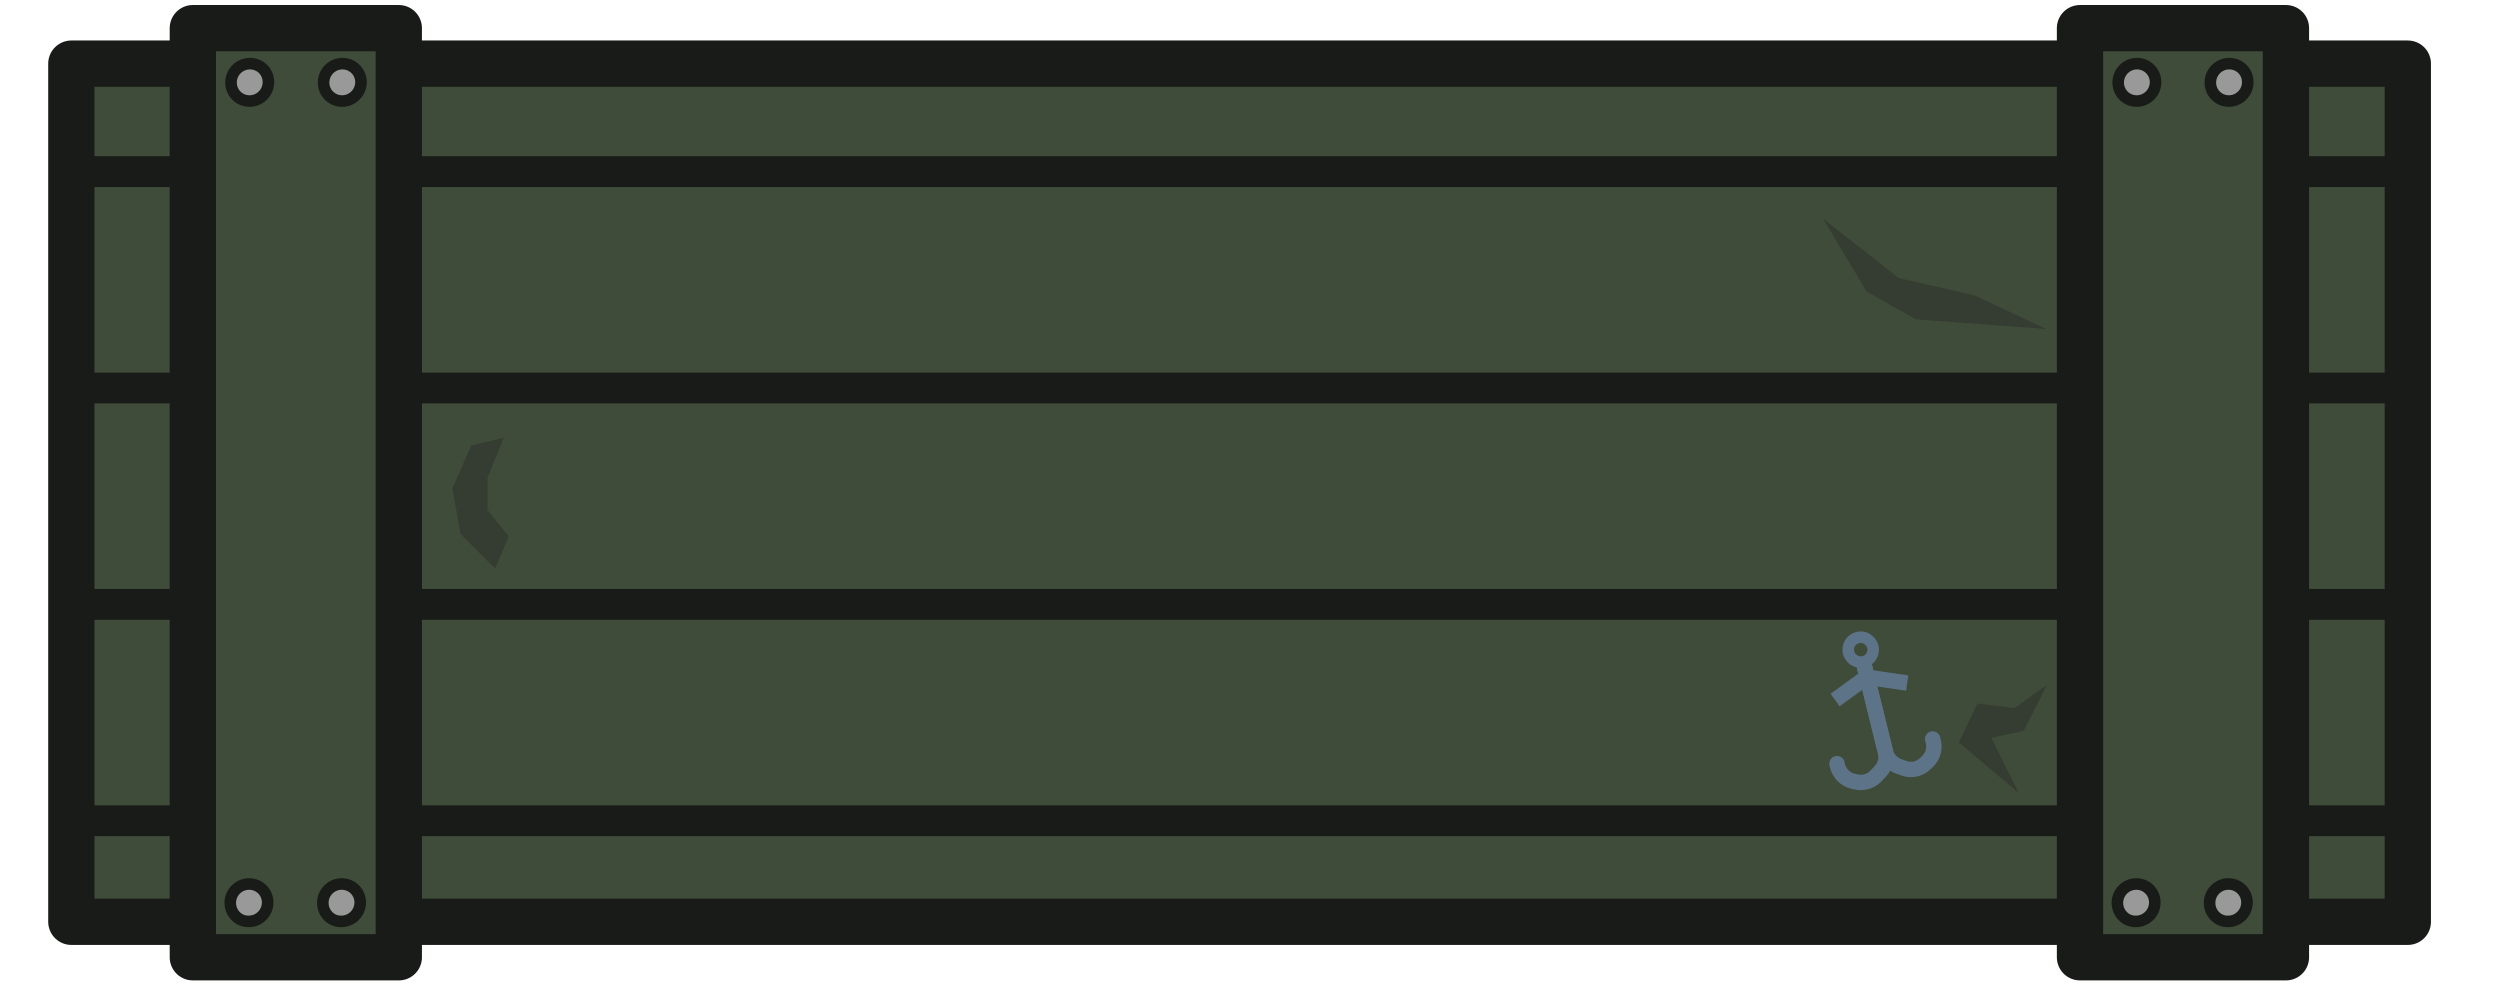
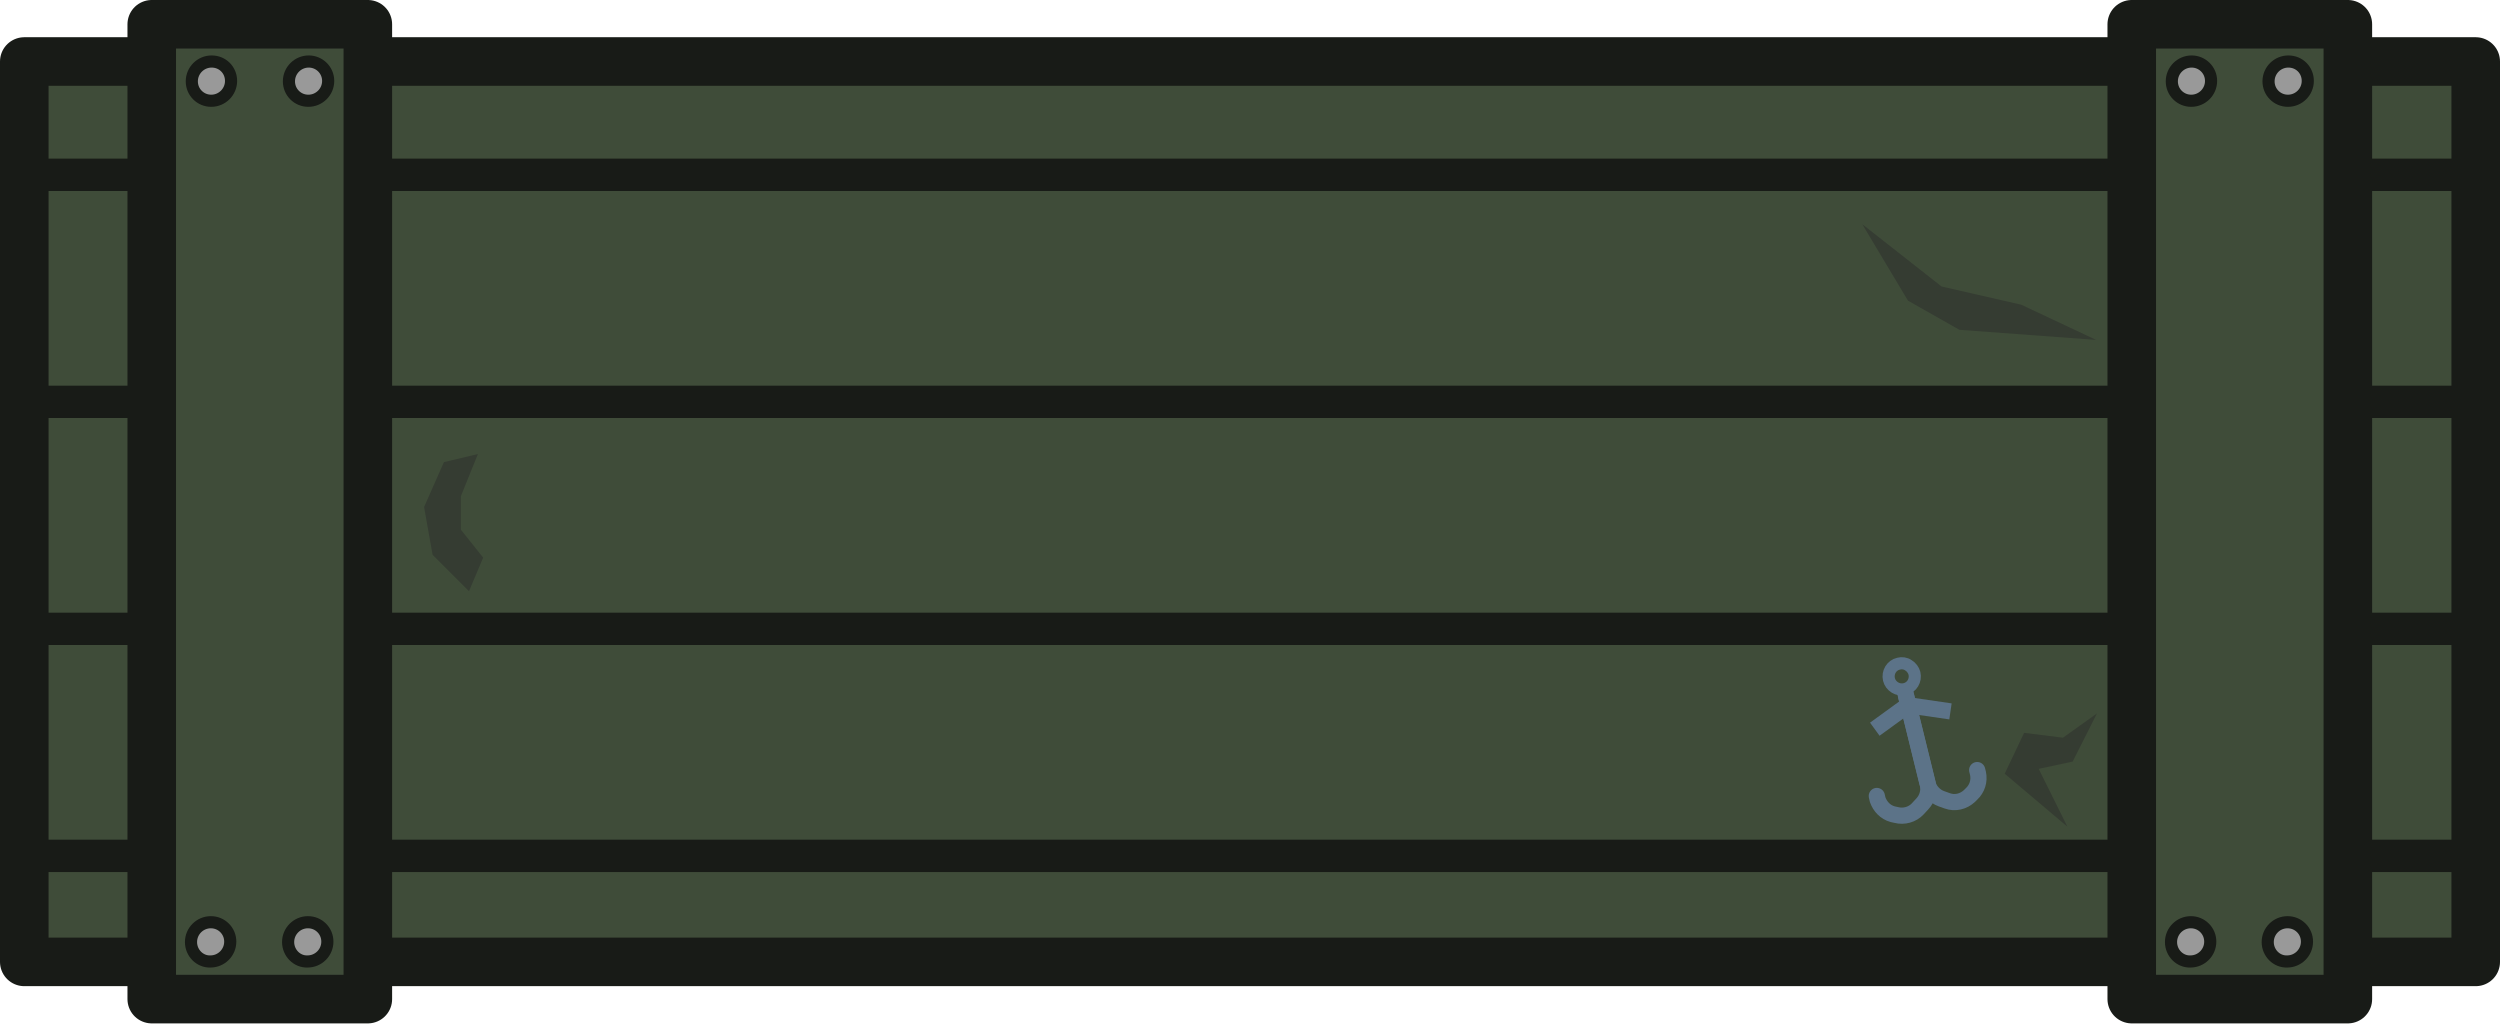
- <svg xmlns="http://www.w3.org/2000/svg" xmlns:xlink="http://www.w3.org/1999/xlink" version="1.1" id="svg45" x="0px" y="0px" viewBox="0 0 324.1 127.75" xml:space="preserve" width="324.1" height="127.75">
-   <defs id="defs2" />
+ <svg xmlns="http://www.w3.org/2000/svg" xmlns:xlink="http://www.w3.org/1999/xlink" version="1.1" id="svg45" x="0px" y="0px" viewBox="0 0 308.9 126.45" xml:space="preserve" width="308.9" height="126.45">
+   <defs id="defs2">
+     <defs id="defs1">
+       <rect id="SVGID_1_" width="648.2" height="255.5" x="0" y="0" />
+     </defs>
+     <clipPath id="SVGID_00000048473097249157593330000006601284096441088698_">
+       <use xlink:href="#SVGID_1_" style="overflow:visible" id="use1" x="0" y="0" width="100%" height="100%" />
+     </clipPath>
+   </defs>
  <style type="text/css" id="style1">
	.st0{clip-path:url(#SVGID_00000063613552387685992710000007614966880709489049_);}
	.st1{fill-rule:evenodd;clip-rule:evenodd;fill-opacity:0;}
	.st2{fill-rule:evenodd;clip-rule:evenodd;fill:#3F4C39;}
	.st3{fill:none;stroke:#181B17;stroke-width:12;stroke-linejoin:round;stroke-miterlimit:10;}
	.st4{fill:none;stroke:#181B17;stroke-width:8;stroke-linejoin:round;stroke-miterlimit:10;}
	.st5{fill-rule:evenodd;clip-rule:evenodd;fill:#999999;}
	.st6{fill:none;stroke:#181B17;stroke-width:3;stroke-linejoin:round;stroke-miterlimit:10;}
	.st7{fill-rule:evenodd;clip-rule:evenodd;fill:#353C32;}
	.st8{fill:none;stroke:#5C7388;stroke-width:4;stroke-linecap:round;stroke-linejoin:round;stroke-miterlimit:10;}
	.st9{fill:none;stroke:#5C7388;stroke-width:4;stroke-linejoin:round;stroke-miterlimit:10;}
	.st10{fill:none;stroke:#5C7388;stroke-width:3;stroke-linejoin:round;stroke-miterlimit:10;}
</style>
-   <g id="g1">
-     <defs id="defs1">
-       <rect id="SVGID_1_" width="648.2" height="255.5" x="0" y="0" />
-     </defs>
-     <clipPath id="SVGID_00000048473097249157593330000006601284096441088698_">
-       <use xlink:href="#SVGID_1_" style="overflow:visible" id="use1" />
-     </clipPath>
-     <g id="g45" clip-path="url(#SVGID_00000048473097249157593330000006601284096441088698_)">
-       <path id="path2" class="st1" d="M 0,0 H 324.1 V 127.75 H 0 Z" style="stroke-width:0.5" />
-       <path id="path3" class="st2" d="m 9.25,8.25 h 302.9 V 119.5 H 9.25 Z" style="stroke-width:0.5" />
-       <path id="path4" class="st3" d="m 9.25,8.25 h 302.9 V 119.5 H 9.25 Z" style="stroke-width:6;stroke-dasharray:none" />
-       <path id="path5" class="st1" d="M 12,22.25 H 314.9" style="stroke-width:0.5" />
-       <path id="path6" class="st4" d="M 12,22.25 H 314.9" style="stroke-width:4;stroke-dasharray:none" />
-       <path id="path7" class="st1" d="M 12,50.3 H 314.9" style="stroke-width:0.5" />
-       <path id="path8" class="st4" d="M 12,50.3 H 314.9" style="stroke-width:4;stroke-dasharray:none" />
-       <path id="path9" class="st1" d="M 12,78.35 H 314.9" style="stroke-width:0.5" />
-       <path id="path10" class="st4" d="M 12,78.35 H 314.9" style="stroke-width:4;stroke-dasharray:none" />
-       <path id="path11" class="st1" d="M 12,106.4 H 314.9" style="stroke-width:0.5" />
-       <path id="path12" class="st4" d="M 12,106.4 H 314.9" style="stroke-width:4;stroke-dasharray:none" />
-       <path id="path13" class="st2" d="m 269.65,3.65 h 26.7 V 124.1 h -26.7 z" style="stroke-width:0.5" />
-       <path id="path14" class="st3" d="m 269.65,3.65 h 26.7 V 124.1 h -26.7 z" style="stroke-width:6;stroke-dasharray:none" />
-       <path id="path15" class="st5" d="m 286.45,117.05 v 0 c 0,-1.35 1.1,-2.45 2.45,-2.45 v 0 c 0.65,0 1.25,0.25 1.7,0.7 0.45,0.45 0.7,1.05 0.7,1.7 v 0 c 0,1.35 -1.1,2.45 -2.45,2.45 v 0 c -1.3,0.05 -2.4,-1.05 -2.4,-2.4 z" style="stroke-width:0.5" />
-       <path id="path16" class="st6" d="m 286.45,117.05 v 0 c 0,-1.35 1.1,-2.45 2.45,-2.45 v 0 c 0.65,0 1.25,0.25 1.7,0.7 0.45,0.45 0.7,1.05 0.7,1.7 v 0 c 0,1.35 -1.1,2.45 -2.45,2.45 v 0 c -1.3,0.05 -2.4,-1.05 -2.4,-2.4 z" style="stroke-width:1.5;stroke-dasharray:none" />
-       <path id="path17" class="st5" d="m 274.5,117.05 v 0 c 0,-1.35 1.1,-2.45 2.45,-2.45 v 0 c 0.65,0 1.25,0.25 1.7,0.7 0.45,0.45 0.7,1.05 0.7,1.7 v 0 c 0,1.35 -1.1,2.45 -2.45,2.45 v 0 c -1.3,0.05 -2.4,-1.05 -2.4,-2.4 z" style="stroke-width:0.5" />
-       <path id="path18" class="st6" d="m 274.5,117.05 v 0 c 0,-1.35 1.1,-2.45 2.45,-2.45 v 0 c 0.65,0 1.25,0.25 1.7,0.7 0.45,0.45 0.7,1.05 0.7,1.7 v 0 c 0,1.35 -1.1,2.45 -2.45,2.45 v 0 c -1.3,0.05 -2.4,-1.05 -2.4,-2.4 z" style="stroke-width:1.5;stroke-dasharray:none" />
-       <path id="path19" class="st5" d="m 279.45,10.65 v 0 c 0,1.35 -1.1,2.45 -2.45,2.45 v 0 c -0.65,0 -1.25,-0.25 -1.7,-0.7 -0.45,-0.45 -0.7,-1.05 -0.7,-1.7 v 0 c 0,-1.35 1.1,-2.45 2.45,-2.45 v 0 c 1.3,0 2.4,1.05 2.4,2.4 z" style="stroke-width:0.5" />
-       <path id="path20" class="st6" d="m 279.45,10.65 v 0 c 0,1.35 -1.1,2.45 -2.45,2.45 v 0 c -0.65,0 -1.25,-0.25 -1.7,-0.7 -0.45,-0.45 -0.7,-1.05 -0.7,-1.7 v 0 c 0,-1.35 1.1,-2.45 2.45,-2.45 v 0 c 1.3,0 2.4,1.05 2.4,2.4 z" style="stroke-width:1.5;stroke-dasharray:none" />
-       <path id="path21" class="st5" d="m 291.4,10.65 v 0 c 0,1.35 -1.1,2.45 -2.45,2.45 v 0 c -0.65,0 -1.25,-0.25 -1.7,-0.7 -0.45,-0.45 -0.7,-1.05 -0.7,-1.7 v 0 c 0,-1.35 1.1,-2.45 2.45,-2.45 v 0 c 1.35,0 2.4,1.05 2.4,2.4 z" style="stroke-width:0.5" />
-       <path id="path22" class="st6" d="m 291.4,10.65 v 0 c 0,1.35 -1.1,2.45 -2.45,2.45 v 0 c -0.65,0 -1.25,-0.25 -1.7,-0.7 -0.45,-0.45 -0.7,-1.05 -0.7,-1.7 v 0 c 0,-1.35 1.1,-2.45 2.45,-2.45 v 0 c 1.35,0 2.4,1.05 2.4,2.4 z" style="stroke-width:1.5;stroke-dasharray:none" />
-       <path id="path23" class="st7" d="m 261.7,102.8 -7.75,-6.55 2.4,-5.05 4.8,0.6 4.2,-3 -3,5.95 -4.2,0.9 z" style="stroke-width:0.5" />
-       <path id="path24" class="st7" d="m 61.1,57.75 -2.45,5.55 1.05,5.9 4.5,4.5 1.75,-4.15 -2.75,-3.45 v -4.15 l 2.1,-5.2 z" style="stroke-width:0.5" />
-       <path id="path25" class="st7" d="m 236.35,28.35 5.65,9.45 6.35,3.6 16.9,1.25 -9.25,-4.35 -9.85,-2.25 z" style="stroke-width:0.5" />
-       <path id="path26" class="st2" d="M 25,3.65 H 51.7 V 124.1 H 25 Z" style="stroke-width:0.5" />
-       <path id="path27" class="st3" d="M 25,3.65 H 51.7 V 124.1 H 25 Z" style="stroke-width:6;stroke-dasharray:none" />
-       <path id="path28" class="st5" d="m 41.85,117.05 v 0 c 0,-1.35 1.1,-2.45 2.45,-2.45 v 0 c 0.65,0 1.25,0.25 1.7,0.7 0.45,0.45 0.7,1.05 0.7,1.7 v 0 c 0,1.35 -1.1,2.45 -2.45,2.45 v 0 c -1.3,0.05 -2.4,-1.05 -2.4,-2.4 z" style="stroke-width:0.5" />
-       <path id="path29" class="st6" d="m 41.85,117.05 v 0 c 0,-1.35 1.1,-2.45 2.45,-2.45 v 0 c 0.65,0 1.25,0.25 1.7,0.7 0.45,0.45 0.7,1.05 0.7,1.7 v 0 c 0,1.35 -1.1,2.45 -2.45,2.45 v 0 c -1.3,0.05 -2.4,-1.05 -2.4,-2.4 z" style="stroke-width:1.5;stroke-dasharray:none" />
-       <path id="path30" class="st5" d="m 29.85,117.05 v 0 c 0,-1.35 1.1,-2.45 2.45,-2.45 v 0 c 0.65,0 1.25,0.25 1.7,0.7 0.45,0.45 0.7,1.05 0.7,1.7 v 0 c 0,1.35 -1.1,2.45 -2.45,2.45 v 0 c -1.3,0.05 -2.4,-1.05 -2.4,-2.4 z" style="stroke-width:0.5" />
-       <path id="path31" class="st6" d="m 29.85,117.05 v 0 c 0,-1.35 1.1,-2.45 2.45,-2.45 v 0 c 0.65,0 1.25,0.25 1.7,0.7 0.45,0.45 0.7,1.05 0.7,1.7 v 0 c 0,1.35 -1.1,2.45 -2.45,2.45 v 0 c -1.3,0.05 -2.4,-1.05 -2.4,-2.4 z" style="stroke-width:1.5;stroke-dasharray:none" />
-       <path id="path32" class="st5" d="m 34.8,10.65 v 0 c 0,1.35 -1.1,2.45 -2.45,2.45 v 0 c -0.65,0 -1.25,-0.25 -1.7,-0.7 -0.45,-0.45 -0.7,-1.05 -0.7,-1.7 v 0 c 0,-1.35 1.1,-2.45 2.45,-2.45 v 0 c 1.35,0 2.4,1.05 2.4,2.4 z" style="stroke-width:0.5" />
-       <path id="path33" class="st6" d="m 34.8,10.65 v 0 c 0,1.35 -1.1,2.45 -2.45,2.45 v 0 c -0.65,0 -1.25,-0.25 -1.7,-0.7 -0.45,-0.45 -0.7,-1.05 -0.7,-1.7 v 0 c 0,-1.35 1.1,-2.45 2.45,-2.45 v 0 c 1.35,0 2.4,1.05 2.4,2.4 z" style="stroke-width:1.5;stroke-dasharray:none" />
-       <path id="path34" class="st5" d="m 46.8,10.65 v 0 c 0,1.35 -1.1,2.45 -2.45,2.45 v 0 c -0.65,0 -1.25,-0.25 -1.7,-0.7 -0.45,-0.45 -0.7,-1.05 -0.7,-1.7 v 0 c 0,-1.35 1.1,-2.45 2.45,-2.45 v 0 c 1.3,0 2.4,1.05 2.4,2.4 z" style="stroke-width:0.5" />
-       <path id="path35" class="st6" d="m 46.8,10.65 v 0 c 0,1.35 -1.1,2.45 -2.45,2.45 v 0 c -0.65,0 -1.25,-0.25 -1.7,-0.7 -0.45,-0.45 -0.7,-1.05 -0.7,-1.7 v 0 c 0,-1.35 1.1,-2.45 2.45,-2.45 v 0 c 1.3,0 2.4,1.05 2.4,2.4 z" style="stroke-width:1.5;stroke-dasharray:none" />
-       <path id="path36" class="st1" d="m 241.95,87.45 2.8,11.45 3.7,1.25 2.55,-2.4 -0.4,-1.9" style="stroke-width:0.5" />
-       <path id="path37" class="st8" d="m 241.75,86.6 2.65,10.8 c 0.2,0.9 0.9,1.65 1.75,1.95 l 0.7,0.25 c 0.95,0.35 2,0.1 2.75,-0.6 l 0.25,-0.25 c 0.7,-0.65 1,-1.6 0.8,-2.55 l -0.1,-0.4" style="stroke-width:2;stroke-dasharray:none" />
-       <path id="path38" class="st1" d="m 241.85,87 2.5,10.25 c 0.25,1 -0.05,2.05 -0.75,2.8 l -0.3,0.3 c -0.75,0.8 -1.95,1.15 -3,0.85 v 0 c -1,-0.3 -1.8,-1.05 -2.1,-2.1 l -0.05,-0.2" style="stroke-width:0.5" />
-       <path id="path39" class="st8" d="m 241.65,86.15 2.8,11.35 c 0.2,0.85 -0.05,1.8 -0.65,2.45 l -0.6,0.65 c -0.65,0.7 -1.7,1 -2.65,0.75 l -0.45,-0.1 c -0.9,-0.25 -1.55,-0.95 -1.85,-1.8 L 238.15,99" style="stroke-width:2;stroke-dasharray:none" />
-       <path id="path40" class="st1" d="M 247.25,88.55 242.1,87.8" style="stroke-width:0.5" />
-       <path id="path41" class="st9" d="M 247.25,88.55 242.1,87.8" style="stroke-width:2;stroke-dasharray:none" />
-       <path id="path42" class="st1" d="m 237.9,90.75 4.2,-3.05" style="stroke-width:0.5" />
-       <path id="path43" class="st9" d="m 237.9,90.75 4.2,-3.05" style="stroke-width:2;stroke-dasharray:none" />
-       <path id="path44" class="st1" d="m 239.65,84.6 v 0 c -0.2,-0.85 0.3,-1.75 1.2,-1.95 v 0 c 0.4,-0.1 0.85,-0.05 1.2,0.2 0.35,0.2 0.65,0.6 0.75,1 v 0 c 0.2,0.85 -0.3,1.75 -1.2,1.95 v 0 c -0.85,0.2 -1.75,-0.35 -1.95,-1.2 z" style="stroke-width:0.5" />
-       <path id="path45" class="st10" d="m 239.65,84.6 v 0 c -0.2,-0.85 0.3,-1.75 1.2,-1.95 v 0 c 0.4,-0.1 0.85,-0.05 1.2,0.2 0.35,0.2 0.65,0.6 0.75,1 v 0 c 0.2,0.85 -0.3,1.75 -1.2,1.95 v 0 c -0.85,0.2 -1.75,-0.35 -1.95,-1.2 z" style="stroke-width:1.5;stroke-dasharray:none" />
-     </g>
-   </g>
+   <path id="path3" class="st2" d="M 3,7.6 H 305.9 V 118.85 H 3 Z" style="stroke-width:0.5" />
+   <path id="path4" class="st3" d="M 3,7.6 H 305.9 V 118.85 H 3 Z" style="stroke-width:6;stroke-dasharray:none" />
+   <path id="path5" class="st1" d="m 5.75,21.6 h 302.9" style="stroke-width:0.5" />
+   <path id="path6" class="st4" d="m 5.75,21.6 h 302.9" style="stroke-width:4;stroke-dasharray:none" />
+   <path id="path7" class="st1" d="m 5.75,49.65 h 302.9" style="stroke-width:0.5" />
+   <path id="path8" class="st4" d="m 5.75,49.65 h 302.9" style="stroke-width:4;stroke-dasharray:none" />
+   <path id="path9" class="st1" d="m 5.75,77.7 h 302.9" style="stroke-width:0.5" />
+   <path id="path10" class="st4" d="m 5.75,77.7 h 302.9" style="stroke-width:4;stroke-dasharray:none" />
+   <path id="path11" class="st1" d="m 5.75,105.75 h 302.9" style="stroke-width:0.5" />
+   <path id="path12" class="st4" d="m 5.75,105.75 h 302.9" style="stroke-width:4;stroke-dasharray:none" />
+   <path id="path13" class="st2" d="m 263.4,3 h 26.7 v 120.45 h -26.7 z" style="stroke-width:0.5" />
+   <path id="path14" class="st3" d="m 263.4,3 h 26.7 v 120.45 h -26.7 z" style="stroke-width:6;stroke-dasharray:none" />
+   <path id="path15" class="st5" d="m 280.2,116.4 v 0 c 0,-1.35 1.1,-2.45 2.45,-2.45 v 0 c 0.65,0 1.25,0.25 1.7,0.7 0.45,0.45 0.7,1.05 0.7,1.7 v 0 c 0,1.35 -1.1,2.45 -2.45,2.45 v 0 c -1.3,0.05 -2.4,-1.05 -2.4,-2.4 z" style="stroke-width:0.5" />
+   <path id="path16" class="st6" d="m 280.2,116.4 v 0 c 0,-1.35 1.1,-2.45 2.45,-2.45 v 0 c 0.65,0 1.25,0.25 1.7,0.7 0.45,0.45 0.7,1.05 0.7,1.7 v 0 c 0,1.35 -1.1,2.45 -2.45,2.45 v 0 c -1.3,0.05 -2.4,-1.05 -2.4,-2.4 z" style="stroke-width:1.5;stroke-dasharray:none" />
+   <path id="path17" class="st5" d="m 268.25,116.4 v 0 c 0,-1.35 1.1,-2.45 2.45,-2.45 v 0 c 0.65,0 1.25,0.25 1.7,0.7 0.45,0.45 0.7,1.05 0.7,1.7 v 0 c 0,1.35 -1.1,2.45 -2.45,2.45 v 0 c -1.3,0.05 -2.4,-1.05 -2.4,-2.4 z" style="stroke-width:0.5" />
+   <path id="path18" class="st6" d="m 268.25,116.4 v 0 c 0,-1.35 1.1,-2.45 2.45,-2.45 v 0 c 0.65,0 1.25,0.25 1.7,0.7 0.45,0.45 0.7,1.05 0.7,1.7 v 0 c 0,1.35 -1.1,2.45 -2.45,2.45 v 0 c -1.3,0.05 -2.4,-1.05 -2.4,-2.4 z" style="stroke-width:1.5;stroke-dasharray:none" />
+   <path id="path19" class="st5" d="m 273.2,10 v 0 c 0,1.35 -1.1,2.45 -2.45,2.45 v 0 c -0.65,0 -1.25,-0.25 -1.7,-0.7 -0.45,-0.45 -0.7,-1.05 -0.7,-1.7 v 0 c 0,-1.35 1.1,-2.45 2.45,-2.45 v 0 c 1.3,0 2.4,1.05 2.4,2.4 z" style="stroke-width:0.5" />
+   <path id="path20" class="st6" d="m 273.2,10 v 0 c 0,1.35 -1.1,2.45 -2.45,2.45 v 0 c -0.65,0 -1.25,-0.25 -1.7,-0.7 -0.45,-0.45 -0.7,-1.05 -0.7,-1.7 v 0 c 0,-1.35 1.1,-2.45 2.45,-2.45 v 0 c 1.3,0 2.4,1.05 2.4,2.4 z" style="stroke-width:1.5;stroke-dasharray:none" />
+   <path id="path21" class="st5" d="m 285.15,10 v 0 c 0,1.35 -1.1,2.45 -2.45,2.45 v 0 c -0.65,0 -1.25,-0.25 -1.7,-0.7 -0.45,-0.45 -0.7,-1.05 -0.7,-1.7 v 0 c 0,-1.35 1.1,-2.45 2.45,-2.45 v 0 c 1.35,0 2.4,1.05 2.4,2.4 z" style="stroke-width:0.5" />
+   <path id="path22" class="st6" d="m 285.15,10 v 0 c 0,1.35 -1.1,2.45 -2.45,2.45 v 0 c -0.65,0 -1.25,-0.25 -1.7,-0.7 -0.45,-0.45 -0.7,-1.05 -0.7,-1.7 v 0 c 0,-1.35 1.1,-2.45 2.45,-2.45 v 0 c 1.35,0 2.4,1.05 2.4,2.4 z" style="stroke-width:1.5;stroke-dasharray:none" />
+   <path id="path23" class="st7" d="m 255.45,102.15 -7.75,-6.55 2.4,-5.05 4.8,0.6 4.2,-3 -3,5.95 -4.2,0.9 z" style="stroke-width:0.5" />
+   <path id="path24" class="st7" d="m 54.85,57.1 -2.45,5.55 1.05,5.9 4.5,4.5 1.75,-4.15 -2.75,-3.45 V 61.3 l 2.1,-5.2 z" style="stroke-width:0.5" />
+   <path id="path25" class="st7" d="m 230.1,27.7 5.65,9.45 6.35,3.6 L 259,42 249.75,37.65 239.9,35.4 Z" style="stroke-width:0.5" />
+   <path id="path26" class="st2" d="m 18.75,3 h 26.7 v 120.45 h -26.7 z" style="stroke-width:0.5" />
+   <path id="path27" class="st3" d="m 18.75,3 h 26.7 v 120.45 h -26.7 z" style="stroke-width:6;stroke-dasharray:none" />
+   <path id="path28" class="st5" d="m 35.6,116.4 v 0 c 0,-1.35 1.1,-2.45 2.45,-2.45 v 0 c 0.65,0 1.25,0.25 1.7,0.7 0.45,0.45 0.7,1.05 0.7,1.7 v 0 c 0,1.35 -1.1,2.45 -2.45,2.45 v 0 c -1.3,0.05 -2.4,-1.05 -2.4,-2.4 z" style="stroke-width:0.5" />
+   <path id="path29" class="st6" d="m 35.6,116.4 v 0 c 0,-1.35 1.1,-2.45 2.45,-2.45 v 0 c 0.65,0 1.25,0.25 1.7,0.7 0.45,0.45 0.7,1.05 0.7,1.7 v 0 c 0,1.35 -1.1,2.45 -2.45,2.45 v 0 c -1.3,0.05 -2.4,-1.05 -2.4,-2.4 z" style="stroke-width:1.5;stroke-dasharray:none" />
+   <path id="path30" class="st5" d="m 23.6,116.4 v 0 c 0,-1.35 1.1,-2.45 2.45,-2.45 v 0 c 0.65,0 1.25,0.25 1.7,0.7 0.45,0.45 0.7,1.05 0.7,1.7 v 0 c 0,1.35 -1.1,2.45 -2.45,2.45 v 0 c -1.3,0.05 -2.4,-1.05 -2.4,-2.4 z" style="stroke-width:0.5" />
+   <path id="path31" class="st6" d="m 23.6,116.4 v 0 c 0,-1.35 1.1,-2.45 2.45,-2.45 v 0 c 0.65,0 1.25,0.25 1.7,0.7 0.45,0.45 0.7,1.05 0.7,1.7 v 0 c 0,1.35 -1.1,2.45 -2.45,2.45 v 0 c -1.3,0.05 -2.4,-1.05 -2.4,-2.4 z" style="stroke-width:1.5;stroke-dasharray:none" />
+   <path id="path32" class="st5" d="m 28.55,10 v 0 c 0,1.35 -1.1,2.45 -2.45,2.45 v 0 c -0.65,0 -1.25,-0.25 -1.7,-0.7 -0.45,-0.45 -0.7,-1.05 -0.7,-1.7 v 0 C 23.7,8.7 24.8,7.6 26.15,7.6 v 0 c 1.35,0 2.4,1.05 2.4,2.4 z" style="stroke-width:0.5" />
+   <path id="path33" class="st6" d="m 28.55,10 v 0 c 0,1.35 -1.1,2.45 -2.45,2.45 v 0 c -0.65,0 -1.25,-0.25 -1.7,-0.7 -0.45,-0.45 -0.7,-1.05 -0.7,-1.7 v 0 C 23.7,8.7 24.8,7.6 26.15,7.6 v 0 c 1.35,0 2.4,1.05 2.4,2.4 z" style="stroke-width:1.5;stroke-dasharray:none" />
+   <path id="path34" class="st5" d="m 40.55,10 v 0 c 0,1.35 -1.1,2.45 -2.45,2.45 v 0 c -0.65,0 -1.25,-0.25 -1.7,-0.7 -0.45,-0.45 -0.7,-1.05 -0.7,-1.7 v 0 C 35.7,8.7 36.8,7.6 38.15,7.6 v 0 c 1.3,0 2.4,1.05 2.4,2.4 z" style="stroke-width:0.5" />
+   <path id="path35" class="st6" d="m 40.55,10 v 0 c 0,1.35 -1.1,2.45 -2.45,2.45 v 0 c -0.65,0 -1.25,-0.25 -1.7,-0.7 -0.45,-0.45 -0.7,-1.05 -0.7,-1.7 v 0 C 35.7,8.7 36.8,7.6 38.15,7.6 v 0 c 1.3,0 2.4,1.05 2.4,2.4 z" style="stroke-width:1.5;stroke-dasharray:none" />
+   <path id="path36" class="st1" d="m 235.7,86.8 2.8,11.45 3.7,1.25 2.55,-2.4 -0.4,-1.9" style="stroke-width:0.5" />
+   <path id="path37" class="st8" d="m 235.5,85.95 2.65,10.8 c 0.2,0.9 0.9,1.65 1.75,1.95 l 0.7,0.25 c 0.95,0.35 2,0.1 2.75,-0.6 l 0.25,-0.25 c 0.7,-0.65 1,-1.6 0.8,-2.55 l -0.1,-0.4" style="stroke-width:2;stroke-dasharray:none" />
+   <path id="path38" class="st1" d="m 235.6,86.35 2.5,10.25 c 0.25,1 -0.05,2.05 -0.75,2.8 l -0.3,0.3 c -0.75,0.8 -1.95,1.15 -3,0.85 v 0 c -1,-0.3 -1.8,-1.05 -2.1,-2.1 l -0.05,-0.2" style="stroke-width:0.5" />
+   <path id="path39" class="st8" d="m 235.4,85.5 2.8,11.35 c 0.2,0.85 -0.05,1.8 -0.65,2.45 l -0.6,0.65 c -0.65,0.7 -1.7,1 -2.65,0.75 l -0.45,-0.1 c -0.9,-0.25 -1.55,-0.95 -1.85,-1.8 l -0.1,-0.45" style="stroke-width:2;stroke-dasharray:none" />
+   <path id="path40" class="st1" d="m 241,87.9 -5.15,-0.75" style="stroke-width:0.5" />
+   <path id="path41" class="st9" d="m 241,87.9 -5.15,-0.75" style="stroke-width:2;stroke-dasharray:none" />
+   <path id="path42" class="st1" d="m 231.65,90.1 4.2,-3.05" style="stroke-width:0.5" />
+   <path id="path43" class="st9" d="m 231.65,90.1 4.2,-3.05" style="stroke-width:2;stroke-dasharray:none" />
+   <path id="path44" class="st1" d="m 233.4,83.95 v 0 c -0.2,-0.85 0.3,-1.75 1.2,-1.95 v 0 c 0.4,-0.1 0.85,-0.05 1.2,0.2 0.35,0.2 0.65,0.6 0.75,1 v 0 c 0.2,0.85 -0.3,1.75 -1.2,1.95 v 0 c -0.85,0.2 -1.75,-0.35 -1.95,-1.2 z" style="stroke-width:0.5" />
+   <path id="path45" class="st10" d="m 233.4,83.95 v 0 c -0.2,-0.85 0.3,-1.75 1.2,-1.95 v 0 c 0.4,-0.1 0.85,-0.05 1.2,0.2 0.35,0.2 0.65,0.6 0.75,1 v 0 c 0.2,0.85 -0.3,1.75 -1.2,1.95 v 0 c -0.85,0.2 -1.75,-0.35 -1.95,-1.2 z" style="stroke-width:1.5;stroke-dasharray:none" />
</svg>
